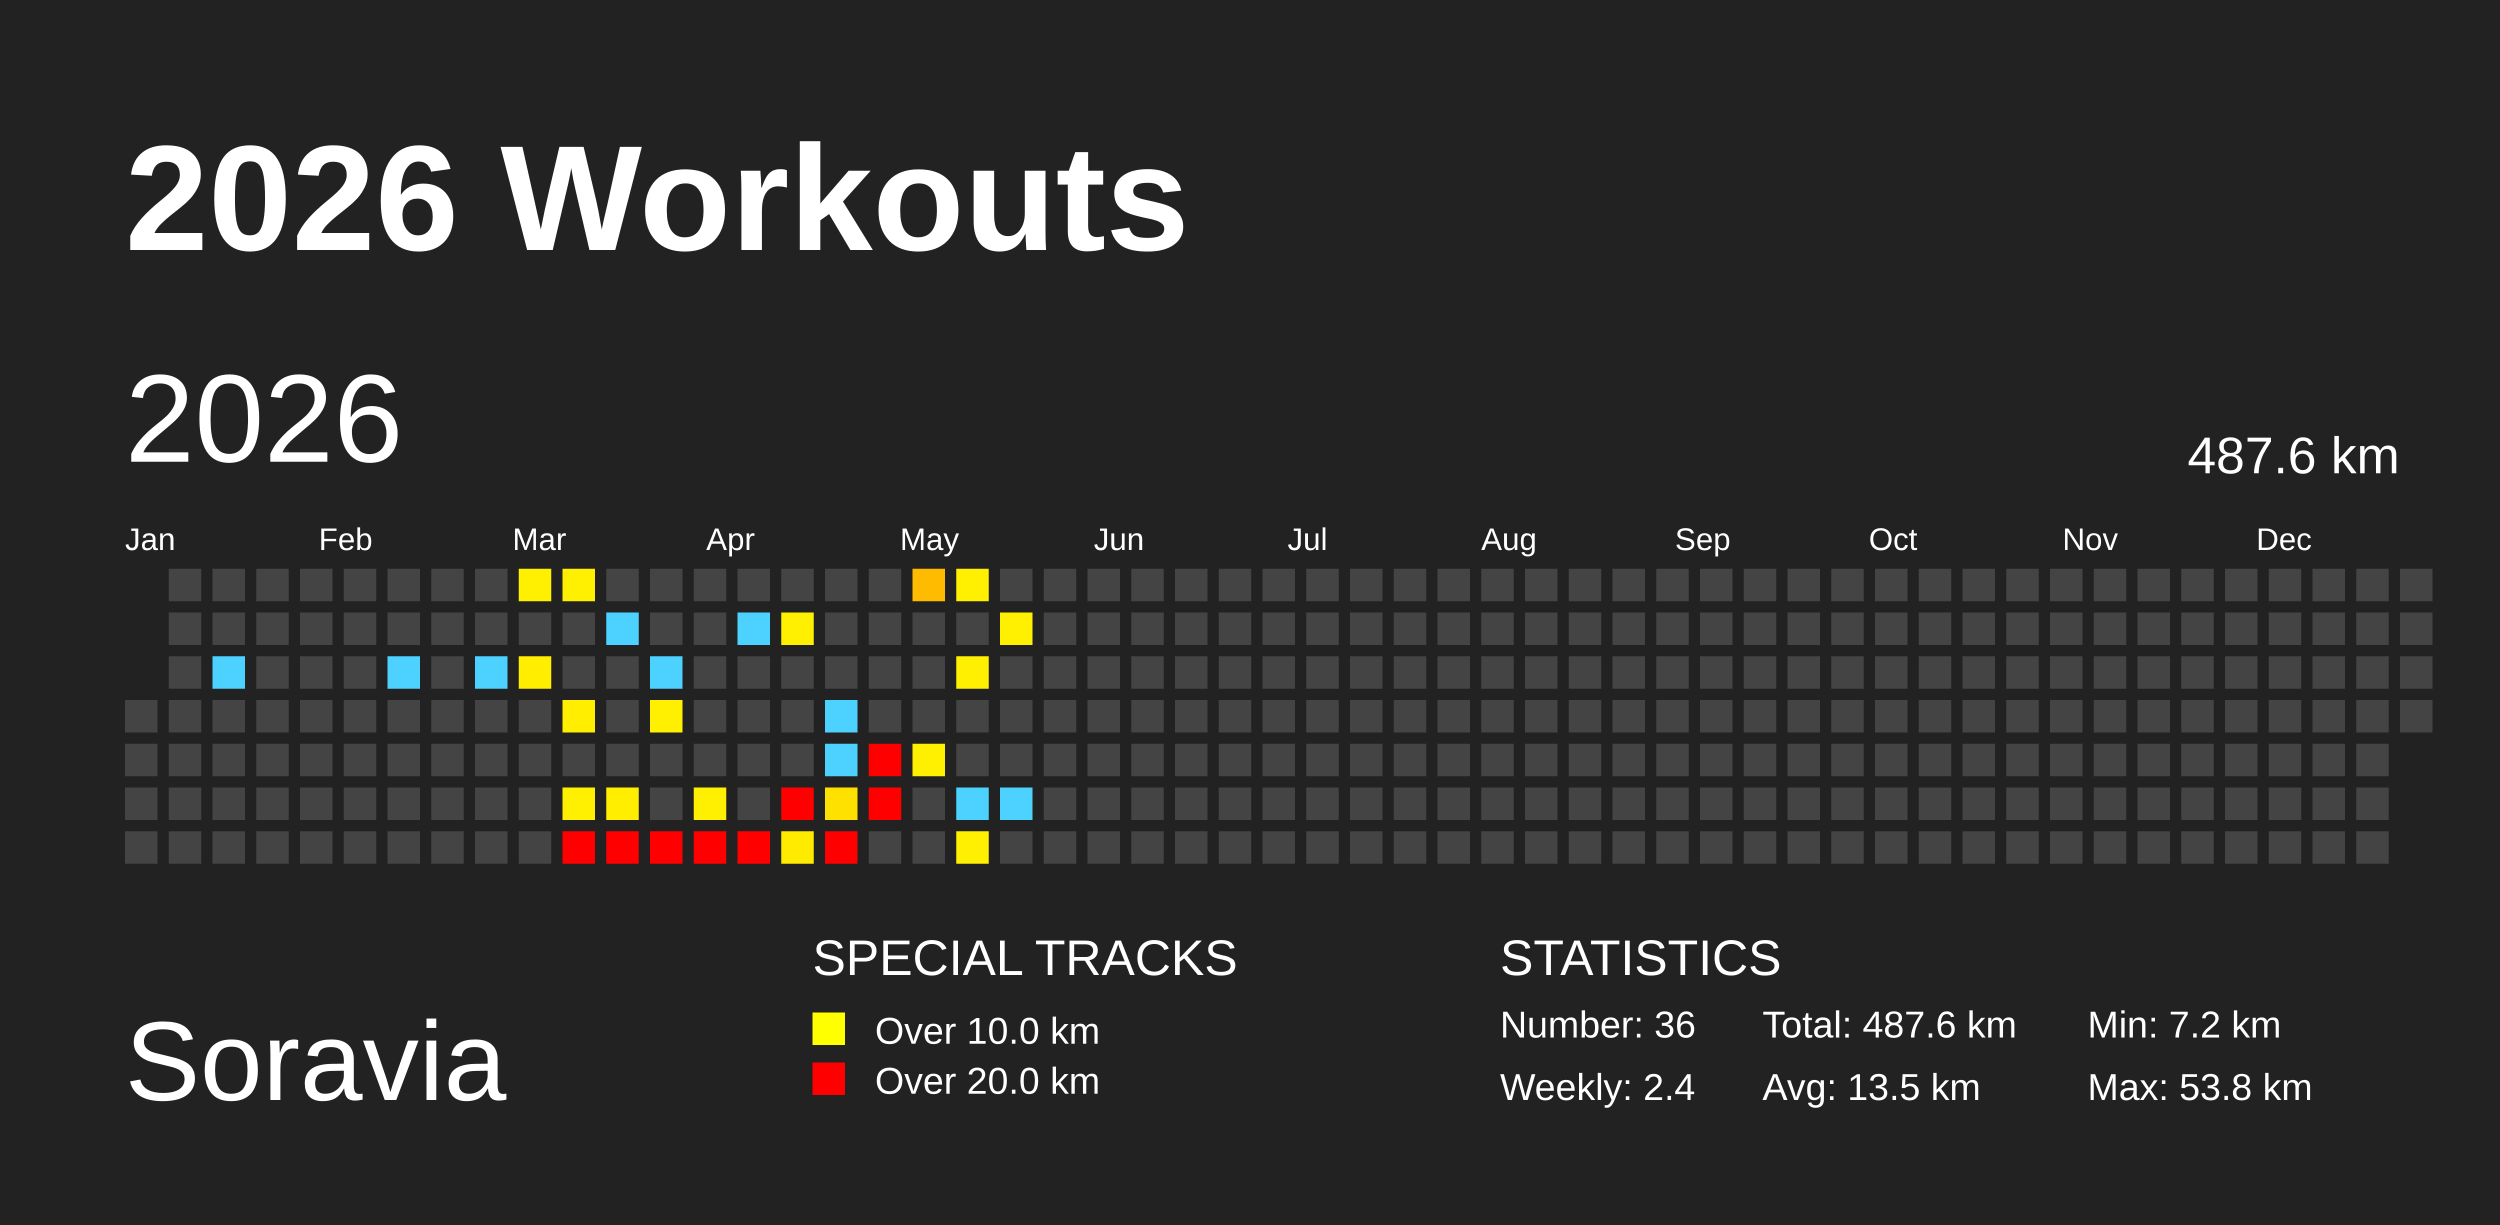
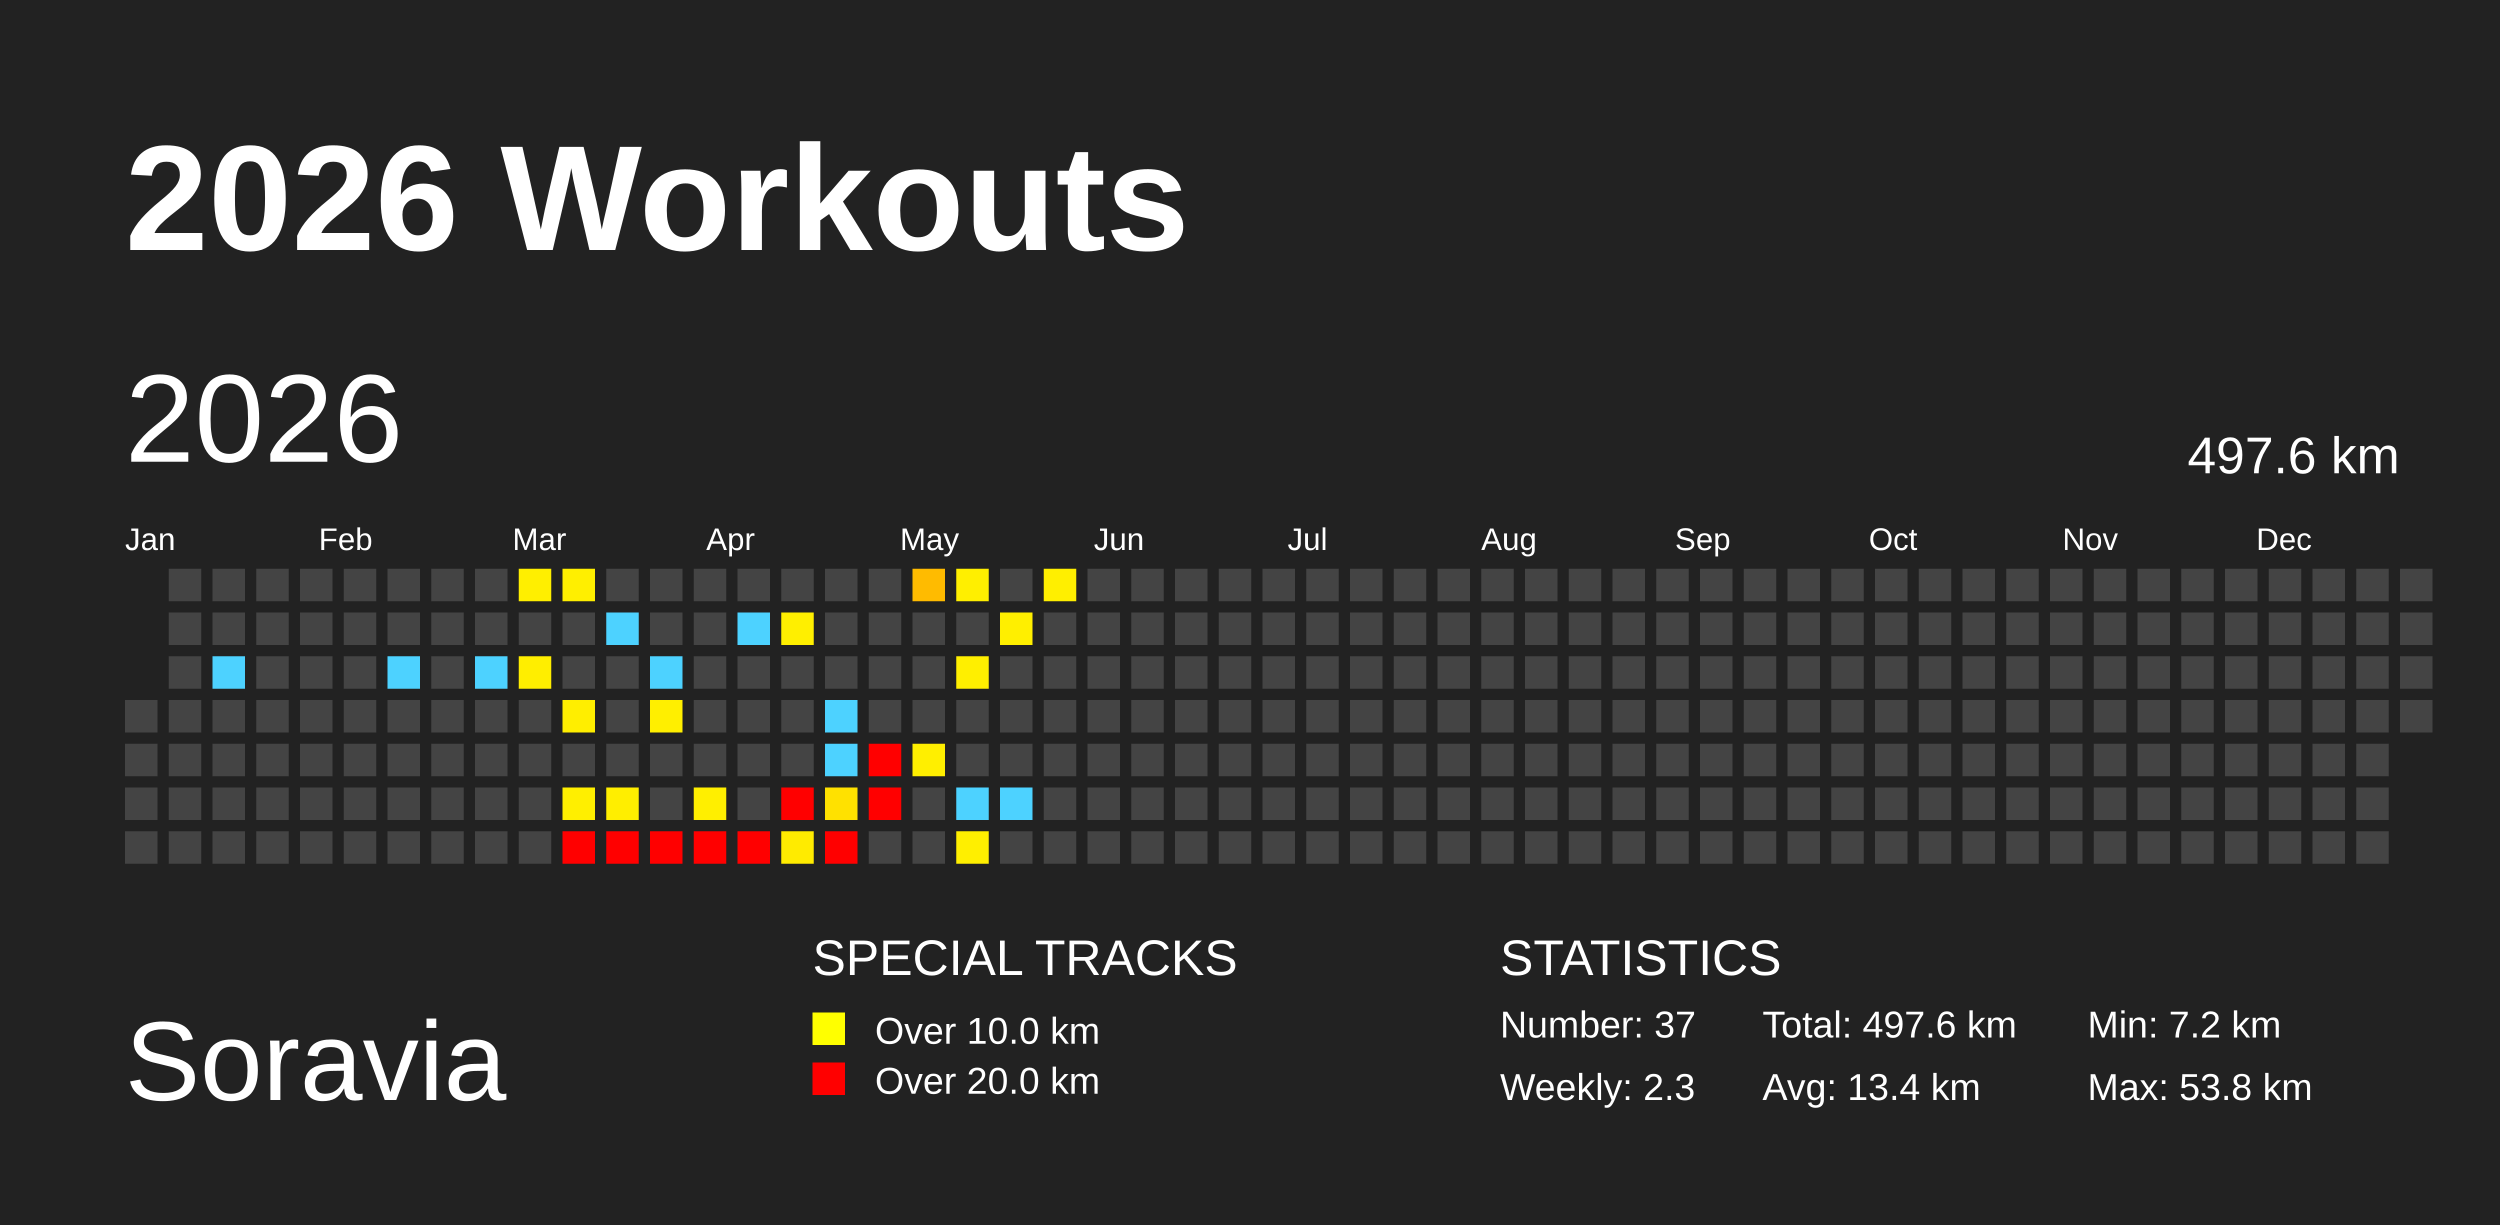
<svg xmlns="http://www.w3.org/2000/svg" baseProfile="full" height="98mm" version="1.1" viewBox="0,0,200,98" width="200mm">
  <defs />
  <rect fill="#222222" height="98" width="200" x="0" y="0" />
  <text fill="#FFFFFF" style="font-size:12px; font-family:Arial; font-weight:bold;" x="10" y="20">2026 Workouts</text>
  <text fill="#FFFFFF" style="font-size:9px; font-family:Arial" x="10" y="88">Soravia</text>
  <text fill="#FFFFFF" style="font-size:4px; font-family:Arial" x="65" y="78">SPECIAL TRACKS</text>
  <rect fill="yellow" height="2.6" width="2.6" x="65" y="81" />
  <text fill="#FFFFFF" style="font-size:3px; font-family:Arial" x="70" y="83.5">Over 10.0 km</text>
  <rect fill="red" height="2.6" width="2.6" x="65" y="85" />
  <text fill="#FFFFFF" style="font-size:3px; font-family:Arial" x="70" y="87.5">Over 20.0 km</text>
  <text fill="#FFFFFF" style="font-size:4px; font-family:Arial" x="120" y="78">STATISTICS</text>
-   <text fill="#FFFFFF" style="font-size:3px; font-family:Arial" x="120" y="83">Number: 36</text>
-   <text fill="#FFFFFF" style="font-size:3px; font-family:Arial" x="120" y="88">Weekly: 2.4</text>
-   <text fill="#FFFFFF" style="font-size:3px; font-family:Arial" x="141" y="83">Total: 487.6 km</text>
-   <text fill="#FFFFFF" style="font-size:3px; font-family:Arial" x="141" y="88">Avg: 13.5 km</text>
+   <text fill="#FFFFFF" style="font-size:3px; font-family:Arial" x="120" y="83">Number: 37</text>
+   <text fill="#FFFFFF" style="font-size:3px; font-family:Arial" x="120" y="88">Weekly: 2.3</text>
+   <text fill="#FFFFFF" style="font-size:3px; font-family:Arial" x="141" y="83">Total: 497.6 km</text>
+   <text fill="#FFFFFF" style="font-size:3px; font-family:Arial" x="141" y="88">Avg: 13.4 km</text>
  <text fill="#FFFFFF" style="font-size:3px; font-family:Arial" x="167" y="83">Min: 7.2 km</text>
  <text fill="#FFFFFF" style="font-size:3px; font-family:Arial" x="167" y="88">Max: 53.8 km</text>
  <text dominant-baseline="hanging" fill="#FFFFFF" style="font-size:10.0px; font-family:Arial;" x="10" y="30">2026</text>
-   <text dominant-baseline="hanging" fill="#FFFFFF" style="font-size:4.125px; font-family:Arial;" x="175" y="35">487.6 km</text>
+   <text dominant-baseline="hanging" fill="#FFFFFF" style="font-size:4.125px; font-family:Arial;" x="175" y="35">497.6 km</text>
  <text fill="#FFFFFF" style="font-size:2.5px; font-family:Arial" x="10.0" y="44">Jan</text>
  <text fill="#FFFFFF" style="font-size:2.5px; font-family:Arial" x="25.5" y="44">Feb</text>
  <text fill="#FFFFFF" style="font-size:2.5px; font-family:Arial" x="41.0" y="44">Mar</text>
  <text fill="#FFFFFF" style="font-size:2.5px; font-family:Arial" x="56.5" y="44">Apr</text>
  <text fill="#FFFFFF" style="font-size:2.5px; font-family:Arial" x="72.0" y="44">May</text>
  <text fill="#FFFFFF" style="font-size:2.5px; font-family:Arial" x="87.5" y="44">Jun</text>
  <text fill="#FFFFFF" style="font-size:2.5px; font-family:Arial" x="103.0" y="44">Jul</text>
  <text fill="#FFFFFF" style="font-size:2.5px; font-family:Arial" x="118.5" y="44">Aug</text>
  <text fill="#FFFFFF" style="font-size:2.5px; font-family:Arial" x="134.0" y="44">Sep</text>
  <text fill="#FFFFFF" style="font-size:2.5px; font-family:Arial" x="149.5" y="44">Oct</text>
  <text fill="#FFFFFF" style="font-size:2.5px; font-family:Arial" x="165.0" y="44">Nov</text>
  <text fill="#FFFFFF" style="font-size:2.5px; font-family:Arial" x="180.5" y="44">Dec</text>
  <rect fill="#444444" height="2.6" width="2.6" x="10.0" y="56.0" />
  <rect fill="#444444" height="2.6" width="2.6" x="10.0" y="59.5" />
  <rect fill="#444444" height="2.6" width="2.6" x="10.0" y="63.0" />
  <rect fill="#444444" height="2.6" width="2.6" x="10.0" y="66.5" />
  <rect fill="#444444" height="2.6" width="2.6" x="13.5" y="45.5" />
  <rect fill="#444444" height="2.6" width="2.6" x="13.5" y="49.0" />
  <rect fill="#444444" height="2.6" width="2.6" x="13.5" y="52.5" />
  <rect fill="#444444" height="2.6" width="2.6" x="13.5" y="56.0" />
  <rect fill="#444444" height="2.6" width="2.6" x="13.5" y="59.5" />
  <rect fill="#444444" height="2.6" width="2.6" x="13.5" y="63.0" />
  <rect fill="#444444" height="2.6" width="2.6" x="13.5" y="66.5" />
  <rect fill="#444444" height="2.6" width="2.6" x="17.0" y="45.5" />
  <rect fill="#444444" height="2.6" width="2.6" x="17.0" y="49.0" />
  <rect fill="#4dd2ff" height="2.6" width="2.6" x="17.0" y="52.5" />
  <rect fill="#444444" height="2.6" width="2.6" x="17.0" y="56.0" />
  <rect fill="#444444" height="2.6" width="2.6" x="17.0" y="59.5" />
  <rect fill="#444444" height="2.6" width="2.6" x="17.0" y="63.0" />
  <rect fill="#444444" height="2.6" width="2.6" x="17.0" y="66.5" />
  <rect fill="#444444" height="2.6" width="2.6" x="20.5" y="45.5" />
  <rect fill="#444444" height="2.6" width="2.6" x="20.5" y="49.0" />
  <rect fill="#444444" height="2.6" width="2.6" x="20.5" y="52.5" />
  <rect fill="#444444" height="2.6" width="2.6" x="20.5" y="56.0" />
  <rect fill="#444444" height="2.6" width="2.6" x="20.5" y="59.5" />
  <rect fill="#444444" height="2.6" width="2.6" x="20.5" y="63.0" />
  <rect fill="#444444" height="2.6" width="2.6" x="20.5" y="66.5" />
  <rect fill="#444444" height="2.6" width="2.6" x="24.0" y="45.5" />
  <rect fill="#444444" height="2.6" width="2.6" x="24.0" y="49.0" />
  <rect fill="#444444" height="2.6" width="2.6" x="24.0" y="52.5" />
  <rect fill="#444444" height="2.6" width="2.6" x="24.0" y="56.0" />
  <rect fill="#444444" height="2.6" width="2.6" x="24.0" y="59.5" />
  <rect fill="#444444" height="2.6" width="2.6" x="24.0" y="63.0" />
  <rect fill="#444444" height="2.6" width="2.6" x="24.0" y="66.5" />
  <rect fill="#444444" height="2.6" width="2.6" x="27.5" y="45.5" />
  <rect fill="#444444" height="2.6" width="2.6" x="27.5" y="49.0" />
  <rect fill="#444444" height="2.6" width="2.6" x="27.5" y="52.5" />
  <rect fill="#444444" height="2.6" width="2.6" x="27.5" y="56.0" />
  <rect fill="#444444" height="2.6" width="2.6" x="27.5" y="59.5" />
  <rect fill="#444444" height="2.6" width="2.6" x="27.5" y="63.0" />
  <rect fill="#444444" height="2.6" width="2.6" x="27.5" y="66.5" />
  <rect fill="#444444" height="2.6" width="2.6" x="31.0" y="45.5" />
  <rect fill="#444444" height="2.6" width="2.6" x="31.0" y="49.0" />
  <rect fill="#4dd2ff" height="2.6" width="2.6" x="31.0" y="52.5" />
  <rect fill="#444444" height="2.6" width="2.6" x="31.0" y="56.0" />
  <rect fill="#444444" height="2.6" width="2.6" x="31.0" y="59.5" />
  <rect fill="#444444" height="2.6" width="2.6" x="31.0" y="63.0" />
  <rect fill="#444444" height="2.6" width="2.6" x="31.0" y="66.5" />
  <rect fill="#444444" height="2.6" width="2.6" x="34.5" y="45.5" />
  <rect fill="#444444" height="2.6" width="2.6" x="34.5" y="49.0" />
  <rect fill="#444444" height="2.6" width="2.6" x="34.5" y="52.5" />
  <rect fill="#444444" height="2.6" width="2.6" x="34.5" y="56.0" />
  <rect fill="#444444" height="2.6" width="2.6" x="34.5" y="59.5" />
  <rect fill="#444444" height="2.6" width="2.6" x="34.5" y="63.0" />
  <rect fill="#444444" height="2.6" width="2.6" x="34.5" y="66.5" />
  <rect fill="#444444" height="2.6" width="2.6" x="38.0" y="45.5" />
  <rect fill="#444444" height="2.6" width="2.6" x="38.0" y="49.0" />
  <rect fill="#4dd2ff" height="2.6" width="2.6" x="38.0" y="52.5" />
  <rect fill="#444444" height="2.6" width="2.6" x="38.0" y="56.0" />
  <rect fill="#444444" height="2.6" width="2.6" x="38.0" y="59.5" />
  <rect fill="#444444" height="2.6" width="2.6" x="38.0" y="63.0" />
  <rect fill="#444444" height="2.6" width="2.6" x="38.0" y="66.5" />
  <rect fill="#ffef00" height="2.6" width="2.6" x="41.5" y="45.5" />
  <rect fill="#444444" height="2.6" width="2.6" x="41.5" y="49.0" />
  <rect fill="#ffee00" height="2.6" width="2.6" x="41.5" y="52.5" />
  <rect fill="#444444" height="2.6" width="2.6" x="41.5" y="56.0" />
  <rect fill="#444444" height="2.6" width="2.6" x="41.5" y="59.5" />
  <rect fill="#444444" height="2.6" width="2.6" x="41.5" y="63.0" />
  <rect fill="#444444" height="2.6" width="2.6" x="41.5" y="66.5" />
  <rect fill="#ffef00" height="2.6" width="2.6" x="45.0" y="45.5" />
  <rect fill="#444444" height="2.6" width="2.6" x="45.0" y="49.0" />
  <rect fill="#444444" height="2.6" width="2.6" x="45.0" y="52.5" />
  <rect fill="#ffee00" height="2.6" width="2.6" x="45.0" y="56.0" />
  <rect fill="#444444" height="2.6" width="2.6" x="45.0" y="59.5" />
  <rect fill="#ffef00" height="2.6" width="2.6" x="45.0" y="63.0" />
  <rect fill="red" height="2.6" width="2.6" x="45.0" y="66.5" />
  <rect fill="#444444" height="2.6" width="2.6" x="48.5" y="45.5" />
  <rect fill="#4dd2ff" height="2.6" width="2.6" x="48.5" y="49.0" />
  <rect fill="#444444" height="2.6" width="2.6" x="48.5" y="52.5" />
  <rect fill="#444444" height="2.6" width="2.6" x="48.5" y="56.0" />
  <rect fill="#444444" height="2.6" width="2.6" x="48.5" y="59.5" />
  <rect fill="#ffee00" height="2.6" width="2.6" x="48.5" y="63.0" />
  <rect fill="red" height="2.6" width="2.6" x="48.5" y="66.5" />
  <rect fill="#444444" height="2.6" width="2.6" x="52.0" y="45.5" />
  <rect fill="#444444" height="2.6" width="2.6" x="52.0" y="49.0" />
  <rect fill="#4dd2ff" height="2.6" width="2.6" x="52.0" y="52.5" />
  <rect fill="#ffef00" height="2.6" width="2.6" x="52.0" y="56.0" />
  <rect fill="#444444" height="2.6" width="2.6" x="52.0" y="59.5" />
  <rect fill="#444444" height="2.6" width="2.6" x="52.0" y="63.0" />
  <rect fill="red" height="2.6" width="2.6" x="52.0" y="66.5" />
  <rect fill="#444444" height="2.6" width="2.6" x="55.5" y="45.5" />
  <rect fill="#444444" height="2.6" width="2.6" x="55.5" y="49.0" />
  <rect fill="#444444" height="2.6" width="2.6" x="55.5" y="52.5" />
  <rect fill="#444444" height="2.6" width="2.6" x="55.5" y="56.0" />
  <rect fill="#444444" height="2.6" width="2.6" x="55.5" y="59.5" />
  <rect fill="#ffef00" height="2.6" width="2.6" x="55.5" y="63.0" />
  <rect fill="red" height="2.6" width="2.6" x="55.5" y="66.5" />
  <rect fill="#444444" height="2.6" width="2.6" x="59.0" y="45.5" />
  <rect fill="#4dd2ff" height="2.6" width="2.6" x="59.0" y="49.0" />
  <rect fill="#444444" height="2.6" width="2.6" x="59.0" y="52.5" />
  <rect fill="#444444" height="2.6" width="2.6" x="59.0" y="56.0" />
  <rect fill="#444444" height="2.6" width="2.6" x="59.0" y="59.5" />
  <rect fill="#444444" height="2.6" width="2.6" x="59.0" y="63.0" />
  <rect fill="red" height="2.6" width="2.6" x="59.0" y="66.5" />
  <rect fill="#444444" height="2.6" width="2.6" x="62.5" y="45.5" />
  <rect fill="#ffef00" height="2.6" width="2.6" x="62.5" y="49.0" />
  <rect fill="#444444" height="2.6" width="2.6" x="62.5" y="52.5" />
  <rect fill="#444444" height="2.6" width="2.6" x="62.5" y="56.0" />
  <rect fill="#444444" height="2.6" width="2.6" x="62.5" y="59.5" />
  <rect fill="red" height="2.6" width="2.6" x="62.5" y="63.0" />
  <rect fill="#ffeb00" height="2.6" width="2.6" x="62.5" y="66.5" />
  <rect fill="#444444" height="2.6" width="2.6" x="66.0" y="45.5" />
  <rect fill="#444444" height="2.6" width="2.6" x="66.0" y="49.0" />
  <rect fill="#444444" height="2.6" width="2.6" x="66.0" y="52.5" />
  <rect fill="#4dd2ff" height="2.6" width="2.6" x="66.0" y="56.0" />
  <rect fill="#4dd2ff" height="2.6" width="2.6" x="66.0" y="59.5" />
  <rect fill="#ffe100" height="2.6" width="2.6" x="66.0" y="63.0" />
  <rect fill="red" height="2.6" width="2.6" x="66.0" y="66.5" />
  <rect fill="#444444" height="2.6" width="2.6" x="69.5" y="45.5" />
  <rect fill="#444444" height="2.6" width="2.6" x="69.5" y="49.0" />
  <rect fill="#444444" height="2.6" width="2.6" x="69.5" y="52.5" />
  <rect fill="#444444" height="2.6" width="2.6" x="69.5" y="56.0" />
  <rect fill="red" height="2.6" width="2.6" x="69.5" y="59.5" />
  <rect fill="red" height="2.6" width="2.6" x="69.5" y="63.0" />
  <rect fill="#444444" height="2.6" width="2.6" x="69.5" y="66.5" />
  <rect fill="#ffbb00" height="2.6" width="2.6" x="73.0" y="45.5" />
  <rect fill="#444444" height="2.6" width="2.6" x="73.0" y="49.0" />
  <rect fill="#444444" height="2.6" width="2.6" x="73.0" y="52.5" />
  <rect fill="#444444" height="2.6" width="2.6" x="73.0" y="56.0" />
  <rect fill="#ffef00" height="2.6" width="2.6" x="73.0" y="59.5" />
  <rect fill="#444444" height="2.6" width="2.6" x="73.0" y="63.0" />
  <rect fill="#444444" height="2.6" width="2.6" x="73.0" y="66.5" />
  <rect fill="#ffef00" height="2.6" width="2.6" x="76.5" y="45.5" />
  <rect fill="#444444" height="2.6" width="2.6" x="76.5" y="49.0" />
  <rect fill="#ffef00" height="2.6" width="2.6" x="76.5" y="52.5" />
  <rect fill="#444444" height="2.6" width="2.6" x="76.5" y="56.0" />
  <rect fill="#444444" height="2.6" width="2.6" x="76.5" y="59.5" />
  <rect fill="#4dd2ff" height="2.6" width="2.6" x="76.5" y="63.0" />
  <rect fill="#ffef00" height="2.6" width="2.6" x="76.5" y="66.5" />
  <rect fill="#444444" height="2.6" width="2.6" x="80.0" y="45.5" />
  <rect fill="#ffef00" height="2.6" width="2.6" x="80.0" y="49.0" />
  <rect fill="#444444" height="2.6" width="2.6" x="80.0" y="52.5" />
  <rect fill="#444444" height="2.6" width="2.6" x="80.0" y="56.0" />
  <rect fill="#444444" height="2.6" width="2.6" x="80.0" y="59.5" />
  <rect fill="#4dd2ff" height="2.6" width="2.6" x="80.0" y="63.0" />
  <rect fill="#444444" height="2.6" width="2.6" x="80.0" y="66.5" />
-   <rect fill="#444444" height="2.6" width="2.6" x="83.5" y="45.5" />
+   <rect fill="#ffef00" height="2.6" width="2.6" x="83.5" y="45.5" />
  <rect fill="#444444" height="2.6" width="2.6" x="83.5" y="49.0" />
  <rect fill="#444444" height="2.6" width="2.6" x="83.5" y="52.5" />
  <rect fill="#444444" height="2.6" width="2.6" x="83.5" y="56.0" />
  <rect fill="#444444" height="2.6" width="2.6" x="83.5" y="59.5" />
  <rect fill="#444444" height="2.6" width="2.6" x="83.5" y="63.0" />
  <rect fill="#444444" height="2.6" width="2.6" x="83.5" y="66.5" />
  <rect fill="#444444" height="2.6" width="2.6" x="87.0" y="45.5" />
  <rect fill="#444444" height="2.6" width="2.6" x="87.0" y="49.0" />
  <rect fill="#444444" height="2.6" width="2.6" x="87.0" y="52.5" />
  <rect fill="#444444" height="2.6" width="2.6" x="87.0" y="56.0" />
  <rect fill="#444444" height="2.6" width="2.6" x="87.0" y="59.5" />
  <rect fill="#444444" height="2.6" width="2.6" x="87.0" y="63.0" />
  <rect fill="#444444" height="2.6" width="2.6" x="87.0" y="66.5" />
  <rect fill="#444444" height="2.6" width="2.6" x="90.5" y="45.5" />
  <rect fill="#444444" height="2.6" width="2.6" x="90.5" y="49.0" />
  <rect fill="#444444" height="2.6" width="2.6" x="90.5" y="52.5" />
  <rect fill="#444444" height="2.6" width="2.6" x="90.5" y="56.0" />
  <rect fill="#444444" height="2.6" width="2.6" x="90.5" y="59.5" />
  <rect fill="#444444" height="2.6" width="2.6" x="90.5" y="63.0" />
  <rect fill="#444444" height="2.6" width="2.6" x="90.5" y="66.5" />
  <rect fill="#444444" height="2.6" width="2.6" x="94.0" y="45.5" />
  <rect fill="#444444" height="2.6" width="2.6" x="94.0" y="49.0" />
  <rect fill="#444444" height="2.6" width="2.6" x="94.0" y="52.5" />
  <rect fill="#444444" height="2.6" width="2.6" x="94.0" y="56.0" />
  <rect fill="#444444" height="2.6" width="2.6" x="94.0" y="59.5" />
  <rect fill="#444444" height="2.6" width="2.6" x="94.0" y="63.0" />
  <rect fill="#444444" height="2.6" width="2.6" x="94.0" y="66.5" />
  <rect fill="#444444" height="2.6" width="2.6" x="97.5" y="45.5" />
  <rect fill="#444444" height="2.6" width="2.6" x="97.5" y="49.0" />
  <rect fill="#444444" height="2.6" width="2.6" x="97.5" y="52.5" />
  <rect fill="#444444" height="2.6" width="2.6" x="97.5" y="56.0" />
  <rect fill="#444444" height="2.6" width="2.6" x="97.5" y="59.5" />
  <rect fill="#444444" height="2.6" width="2.6" x="97.5" y="63.0" />
  <rect fill="#444444" height="2.6" width="2.6" x="97.5" y="66.5" />
  <rect fill="#444444" height="2.6" width="2.6" x="101.0" y="45.5" />
  <rect fill="#444444" height="2.6" width="2.6" x="101.0" y="49.0" />
  <rect fill="#444444" height="2.6" width="2.6" x="101.0" y="52.5" />
  <rect fill="#444444" height="2.6" width="2.6" x="101.0" y="56.0" />
  <rect fill="#444444" height="2.6" width="2.6" x="101.0" y="59.5" />
  <rect fill="#444444" height="2.6" width="2.6" x="101.0" y="63.0" />
  <rect fill="#444444" height="2.6" width="2.6" x="101.0" y="66.5" />
  <rect fill="#444444" height="2.6" width="2.6" x="104.5" y="45.5" />
  <rect fill="#444444" height="2.6" width="2.6" x="104.5" y="49.0" />
  <rect fill="#444444" height="2.6" width="2.6" x="104.5" y="52.5" />
  <rect fill="#444444" height="2.6" width="2.6" x="104.5" y="56.0" />
  <rect fill="#444444" height="2.6" width="2.6" x="104.5" y="59.5" />
  <rect fill="#444444" height="2.6" width="2.6" x="104.5" y="63.0" />
  <rect fill="#444444" height="2.6" width="2.6" x="104.5" y="66.5" />
  <rect fill="#444444" height="2.6" width="2.6" x="108.0" y="45.5" />
  <rect fill="#444444" height="2.6" width="2.6" x="108.0" y="49.0" />
  <rect fill="#444444" height="2.6" width="2.6" x="108.0" y="52.5" />
  <rect fill="#444444" height="2.6" width="2.6" x="108.0" y="56.0" />
  <rect fill="#444444" height="2.6" width="2.6" x="108.0" y="59.5" />
  <rect fill="#444444" height="2.6" width="2.6" x="108.0" y="63.0" />
  <rect fill="#444444" height="2.6" width="2.6" x="108.0" y="66.5" />
  <rect fill="#444444" height="2.6" width="2.6" x="111.5" y="45.5" />
  <rect fill="#444444" height="2.6" width="2.6" x="111.5" y="49.0" />
  <rect fill="#444444" height="2.6" width="2.6" x="111.5" y="52.5" />
  <rect fill="#444444" height="2.6" width="2.6" x="111.5" y="56.0" />
  <rect fill="#444444" height="2.6" width="2.6" x="111.5" y="59.5" />
  <rect fill="#444444" height="2.6" width="2.6" x="111.5" y="63.0" />
  <rect fill="#444444" height="2.6" width="2.6" x="111.5" y="66.5" />
  <rect fill="#444444" height="2.6" width="2.6" x="115.0" y="45.5" />
  <rect fill="#444444" height="2.6" width="2.6" x="115.0" y="49.0" />
  <rect fill="#444444" height="2.6" width="2.6" x="115.0" y="52.5" />
  <rect fill="#444444" height="2.6" width="2.6" x="115.0" y="56.0" />
  <rect fill="#444444" height="2.6" width="2.6" x="115.0" y="59.5" />
  <rect fill="#444444" height="2.6" width="2.6" x="115.0" y="63.0" />
  <rect fill="#444444" height="2.6" width="2.6" x="115.0" y="66.5" />
  <rect fill="#444444" height="2.6" width="2.6" x="118.5" y="45.5" />
  <rect fill="#444444" height="2.6" width="2.6" x="118.5" y="49.0" />
  <rect fill="#444444" height="2.6" width="2.6" x="118.5" y="52.5" />
  <rect fill="#444444" height="2.6" width="2.6" x="118.5" y="56.0" />
  <rect fill="#444444" height="2.6" width="2.6" x="118.5" y="59.5" />
  <rect fill="#444444" height="2.6" width="2.6" x="118.5" y="63.0" />
  <rect fill="#444444" height="2.6" width="2.6" x="118.5" y="66.5" />
  <rect fill="#444444" height="2.6" width="2.6" x="122.0" y="45.5" />
  <rect fill="#444444" height="2.6" width="2.6" x="122.0" y="49.0" />
  <rect fill="#444444" height="2.6" width="2.6" x="122.0" y="52.5" />
  <rect fill="#444444" height="2.6" width="2.6" x="122.0" y="56.0" />
  <rect fill="#444444" height="2.6" width="2.6" x="122.0" y="59.5" />
  <rect fill="#444444" height="2.6" width="2.6" x="122.0" y="63.0" />
  <rect fill="#444444" height="2.6" width="2.6" x="122.0" y="66.5" />
  <rect fill="#444444" height="2.6" width="2.6" x="125.5" y="45.5" />
  <rect fill="#444444" height="2.6" width="2.6" x="125.5" y="49.0" />
  <rect fill="#444444" height="2.6" width="2.6" x="125.5" y="52.5" />
  <rect fill="#444444" height="2.6" width="2.6" x="125.5" y="56.0" />
  <rect fill="#444444" height="2.6" width="2.6" x="125.5" y="59.5" />
  <rect fill="#444444" height="2.6" width="2.6" x="125.5" y="63.0" />
  <rect fill="#444444" height="2.6" width="2.6" x="125.5" y="66.5" />
  <rect fill="#444444" height="2.6" width="2.6" x="129.0" y="45.5" />
  <rect fill="#444444" height="2.6" width="2.6" x="129.0" y="49.0" />
  <rect fill="#444444" height="2.6" width="2.6" x="129.0" y="52.5" />
  <rect fill="#444444" height="2.6" width="2.6" x="129.0" y="56.0" />
  <rect fill="#444444" height="2.6" width="2.6" x="129.0" y="59.5" />
  <rect fill="#444444" height="2.6" width="2.6" x="129.0" y="63.0" />
  <rect fill="#444444" height="2.6" width="2.6" x="129.0" y="66.5" />
  <rect fill="#444444" height="2.6" width="2.6" x="132.5" y="45.5" />
  <rect fill="#444444" height="2.6" width="2.6" x="132.5" y="49.0" />
  <rect fill="#444444" height="2.6" width="2.6" x="132.5" y="52.5" />
  <rect fill="#444444" height="2.6" width="2.6" x="132.5" y="56.0" />
  <rect fill="#444444" height="2.6" width="2.6" x="132.5" y="59.5" />
  <rect fill="#444444" height="2.6" width="2.6" x="132.5" y="63.0" />
  <rect fill="#444444" height="2.6" width="2.6" x="132.5" y="66.5" />
  <rect fill="#444444" height="2.6" width="2.6" x="136.0" y="45.5" />
  <rect fill="#444444" height="2.6" width="2.6" x="136.0" y="49.0" />
  <rect fill="#444444" height="2.6" width="2.6" x="136.0" y="52.5" />
  <rect fill="#444444" height="2.6" width="2.6" x="136.0" y="56.0" />
  <rect fill="#444444" height="2.6" width="2.6" x="136.0" y="59.5" />
  <rect fill="#444444" height="2.6" width="2.6" x="136.0" y="63.0" />
  <rect fill="#444444" height="2.6" width="2.6" x="136.0" y="66.5" />
  <rect fill="#444444" height="2.6" width="2.6" x="139.5" y="45.5" />
  <rect fill="#444444" height="2.6" width="2.6" x="139.5" y="49.0" />
  <rect fill="#444444" height="2.6" width="2.6" x="139.5" y="52.5" />
  <rect fill="#444444" height="2.6" width="2.6" x="139.5" y="56.0" />
  <rect fill="#444444" height="2.6" width="2.6" x="139.5" y="59.5" />
  <rect fill="#444444" height="2.6" width="2.6" x="139.5" y="63.0" />
  <rect fill="#444444" height="2.6" width="2.6" x="139.5" y="66.5" />
  <rect fill="#444444" height="2.6" width="2.6" x="143.0" y="45.5" />
  <rect fill="#444444" height="2.6" width="2.6" x="143.0" y="49.0" />
  <rect fill="#444444" height="2.6" width="2.6" x="143.0" y="52.5" />
  <rect fill="#444444" height="2.6" width="2.6" x="143.0" y="56.0" />
  <rect fill="#444444" height="2.6" width="2.6" x="143.0" y="59.5" />
  <rect fill="#444444" height="2.6" width="2.6" x="143.0" y="63.0" />
  <rect fill="#444444" height="2.6" width="2.6" x="143.0" y="66.5" />
  <rect fill="#444444" height="2.6" width="2.6" x="146.5" y="45.5" />
  <rect fill="#444444" height="2.6" width="2.6" x="146.5" y="49.0" />
  <rect fill="#444444" height="2.6" width="2.6" x="146.5" y="52.5" />
  <rect fill="#444444" height="2.6" width="2.6" x="146.5" y="56.0" />
  <rect fill="#444444" height="2.6" width="2.6" x="146.5" y="59.5" />
  <rect fill="#444444" height="2.6" width="2.6" x="146.5" y="63.0" />
  <rect fill="#444444" height="2.6" width="2.6" x="146.5" y="66.5" />
  <rect fill="#444444" height="2.6" width="2.6" x="150.0" y="45.5" />
  <rect fill="#444444" height="2.6" width="2.6" x="150.0" y="49.0" />
  <rect fill="#444444" height="2.6" width="2.6" x="150.0" y="52.5" />
  <rect fill="#444444" height="2.6" width="2.6" x="150.0" y="56.0" />
  <rect fill="#444444" height="2.6" width="2.6" x="150.0" y="59.5" />
  <rect fill="#444444" height="2.6" width="2.6" x="150.0" y="63.0" />
  <rect fill="#444444" height="2.6" width="2.6" x="150.0" y="66.5" />
  <rect fill="#444444" height="2.6" width="2.6" x="153.5" y="45.5" />
  <rect fill="#444444" height="2.6" width="2.6" x="153.5" y="49.0" />
  <rect fill="#444444" height="2.6" width="2.6" x="153.5" y="52.5" />
  <rect fill="#444444" height="2.6" width="2.6" x="153.5" y="56.0" />
  <rect fill="#444444" height="2.6" width="2.6" x="153.5" y="59.5" />
  <rect fill="#444444" height="2.6" width="2.6" x="153.5" y="63.0" />
  <rect fill="#444444" height="2.6" width="2.6" x="153.5" y="66.5" />
  <rect fill="#444444" height="2.6" width="2.6" x="157.0" y="45.5" />
  <rect fill="#444444" height="2.6" width="2.6" x="157.0" y="49.0" />
  <rect fill="#444444" height="2.6" width="2.6" x="157.0" y="52.5" />
  <rect fill="#444444" height="2.6" width="2.6" x="157.0" y="56.0" />
  <rect fill="#444444" height="2.6" width="2.6" x="157.0" y="59.5" />
  <rect fill="#444444" height="2.6" width="2.6" x="157.0" y="63.0" />
  <rect fill="#444444" height="2.6" width="2.6" x="157.0" y="66.5" />
  <rect fill="#444444" height="2.6" width="2.6" x="160.5" y="45.5" />
  <rect fill="#444444" height="2.6" width="2.6" x="160.5" y="49.0" />
  <rect fill="#444444" height="2.6" width="2.6" x="160.5" y="52.5" />
  <rect fill="#444444" height="2.6" width="2.6" x="160.5" y="56.0" />
  <rect fill="#444444" height="2.6" width="2.6" x="160.5" y="59.5" />
  <rect fill="#444444" height="2.6" width="2.6" x="160.5" y="63.0" />
  <rect fill="#444444" height="2.6" width="2.6" x="160.5" y="66.5" />
  <rect fill="#444444" height="2.6" width="2.6" x="164.0" y="45.5" />
  <rect fill="#444444" height="2.6" width="2.6" x="164.0" y="49.0" />
  <rect fill="#444444" height="2.6" width="2.6" x="164.0" y="52.5" />
  <rect fill="#444444" height="2.6" width="2.6" x="164.0" y="56.0" />
  <rect fill="#444444" height="2.6" width="2.6" x="164.0" y="59.5" />
  <rect fill="#444444" height="2.6" width="2.6" x="164.0" y="63.0" />
  <rect fill="#444444" height="2.6" width="2.6" x="164.0" y="66.5" />
  <rect fill="#444444" height="2.6" width="2.6" x="167.5" y="45.5" />
  <rect fill="#444444" height="2.6" width="2.6" x="167.5" y="49.0" />
  <rect fill="#444444" height="2.6" width="2.6" x="167.5" y="52.5" />
  <rect fill="#444444" height="2.6" width="2.6" x="167.5" y="56.0" />
  <rect fill="#444444" height="2.6" width="2.6" x="167.5" y="59.5" />
  <rect fill="#444444" height="2.6" width="2.6" x="167.5" y="63.0" />
  <rect fill="#444444" height="2.6" width="2.6" x="167.5" y="66.5" />
  <rect fill="#444444" height="2.6" width="2.6" x="171.0" y="45.5" />
  <rect fill="#444444" height="2.6" width="2.6" x="171.0" y="49.0" />
  <rect fill="#444444" height="2.6" width="2.6" x="171.0" y="52.5" />
  <rect fill="#444444" height="2.6" width="2.6" x="171.0" y="56.0" />
  <rect fill="#444444" height="2.6" width="2.6" x="171.0" y="59.5" />
  <rect fill="#444444" height="2.6" width="2.6" x="171.0" y="63.0" />
  <rect fill="#444444" height="2.6" width="2.6" x="171.0" y="66.5" />
  <rect fill="#444444" height="2.6" width="2.6" x="174.5" y="45.5" />
  <rect fill="#444444" height="2.6" width="2.6" x="174.5" y="49.0" />
  <rect fill="#444444" height="2.6" width="2.6" x="174.5" y="52.5" />
  <rect fill="#444444" height="2.6" width="2.6" x="174.5" y="56.0" />
  <rect fill="#444444" height="2.6" width="2.6" x="174.5" y="59.5" />
  <rect fill="#444444" height="2.6" width="2.6" x="174.5" y="63.0" />
  <rect fill="#444444" height="2.6" width="2.6" x="174.5" y="66.5" />
  <rect fill="#444444" height="2.6" width="2.6" x="178.0" y="45.5" />
  <rect fill="#444444" height="2.6" width="2.6" x="178.0" y="49.0" />
  <rect fill="#444444" height="2.6" width="2.6" x="178.0" y="52.5" />
  <rect fill="#444444" height="2.6" width="2.6" x="178.0" y="56.0" />
  <rect fill="#444444" height="2.6" width="2.6" x="178.0" y="59.5" />
  <rect fill="#444444" height="2.6" width="2.6" x="178.0" y="63.0" />
  <rect fill="#444444" height="2.6" width="2.6" x="178.0" y="66.5" />
  <rect fill="#444444" height="2.6" width="2.6" x="181.5" y="45.5" />
  <rect fill="#444444" height="2.6" width="2.6" x="181.5" y="49.0" />
  <rect fill="#444444" height="2.6" width="2.6" x="181.5" y="52.5" />
  <rect fill="#444444" height="2.6" width="2.6" x="181.5" y="56.0" />
  <rect fill="#444444" height="2.6" width="2.6" x="181.5" y="59.5" />
  <rect fill="#444444" height="2.6" width="2.6" x="181.5" y="63.0" />
  <rect fill="#444444" height="2.6" width="2.6" x="181.5" y="66.5" />
  <rect fill="#444444" height="2.6" width="2.6" x="185.0" y="45.5" />
  <rect fill="#444444" height="2.6" width="2.6" x="185.0" y="49.0" />
  <rect fill="#444444" height="2.6" width="2.6" x="185.0" y="52.5" />
  <rect fill="#444444" height="2.6" width="2.6" x="185.0" y="56.0" />
  <rect fill="#444444" height="2.6" width="2.6" x="185.0" y="59.5" />
  <rect fill="#444444" height="2.6" width="2.6" x="185.0" y="63.0" />
  <rect fill="#444444" height="2.6" width="2.6" x="185.0" y="66.5" />
  <rect fill="#444444" height="2.6" width="2.6" x="188.5" y="45.5" />
  <rect fill="#444444" height="2.6" width="2.6" x="188.5" y="49.0" />
  <rect fill="#444444" height="2.6" width="2.6" x="188.5" y="52.5" />
  <rect fill="#444444" height="2.6" width="2.6" x="188.5" y="56.0" />
  <rect fill="#444444" height="2.6" width="2.6" x="188.5" y="59.5" />
  <rect fill="#444444" height="2.6" width="2.6" x="188.5" y="63.0" />
  <rect fill="#444444" height="2.6" width="2.6" x="188.5" y="66.5" />
  <rect fill="#444444" height="2.6" width="2.6" x="192.0" y="45.5" />
  <rect fill="#444444" height="2.6" width="2.6" x="192.0" y="49.0" />
  <rect fill="#444444" height="2.6" width="2.6" x="192.0" y="52.5" />
  <rect fill="#444444" height="2.6" width="2.6" x="192.0" y="56.0" />
</svg>
